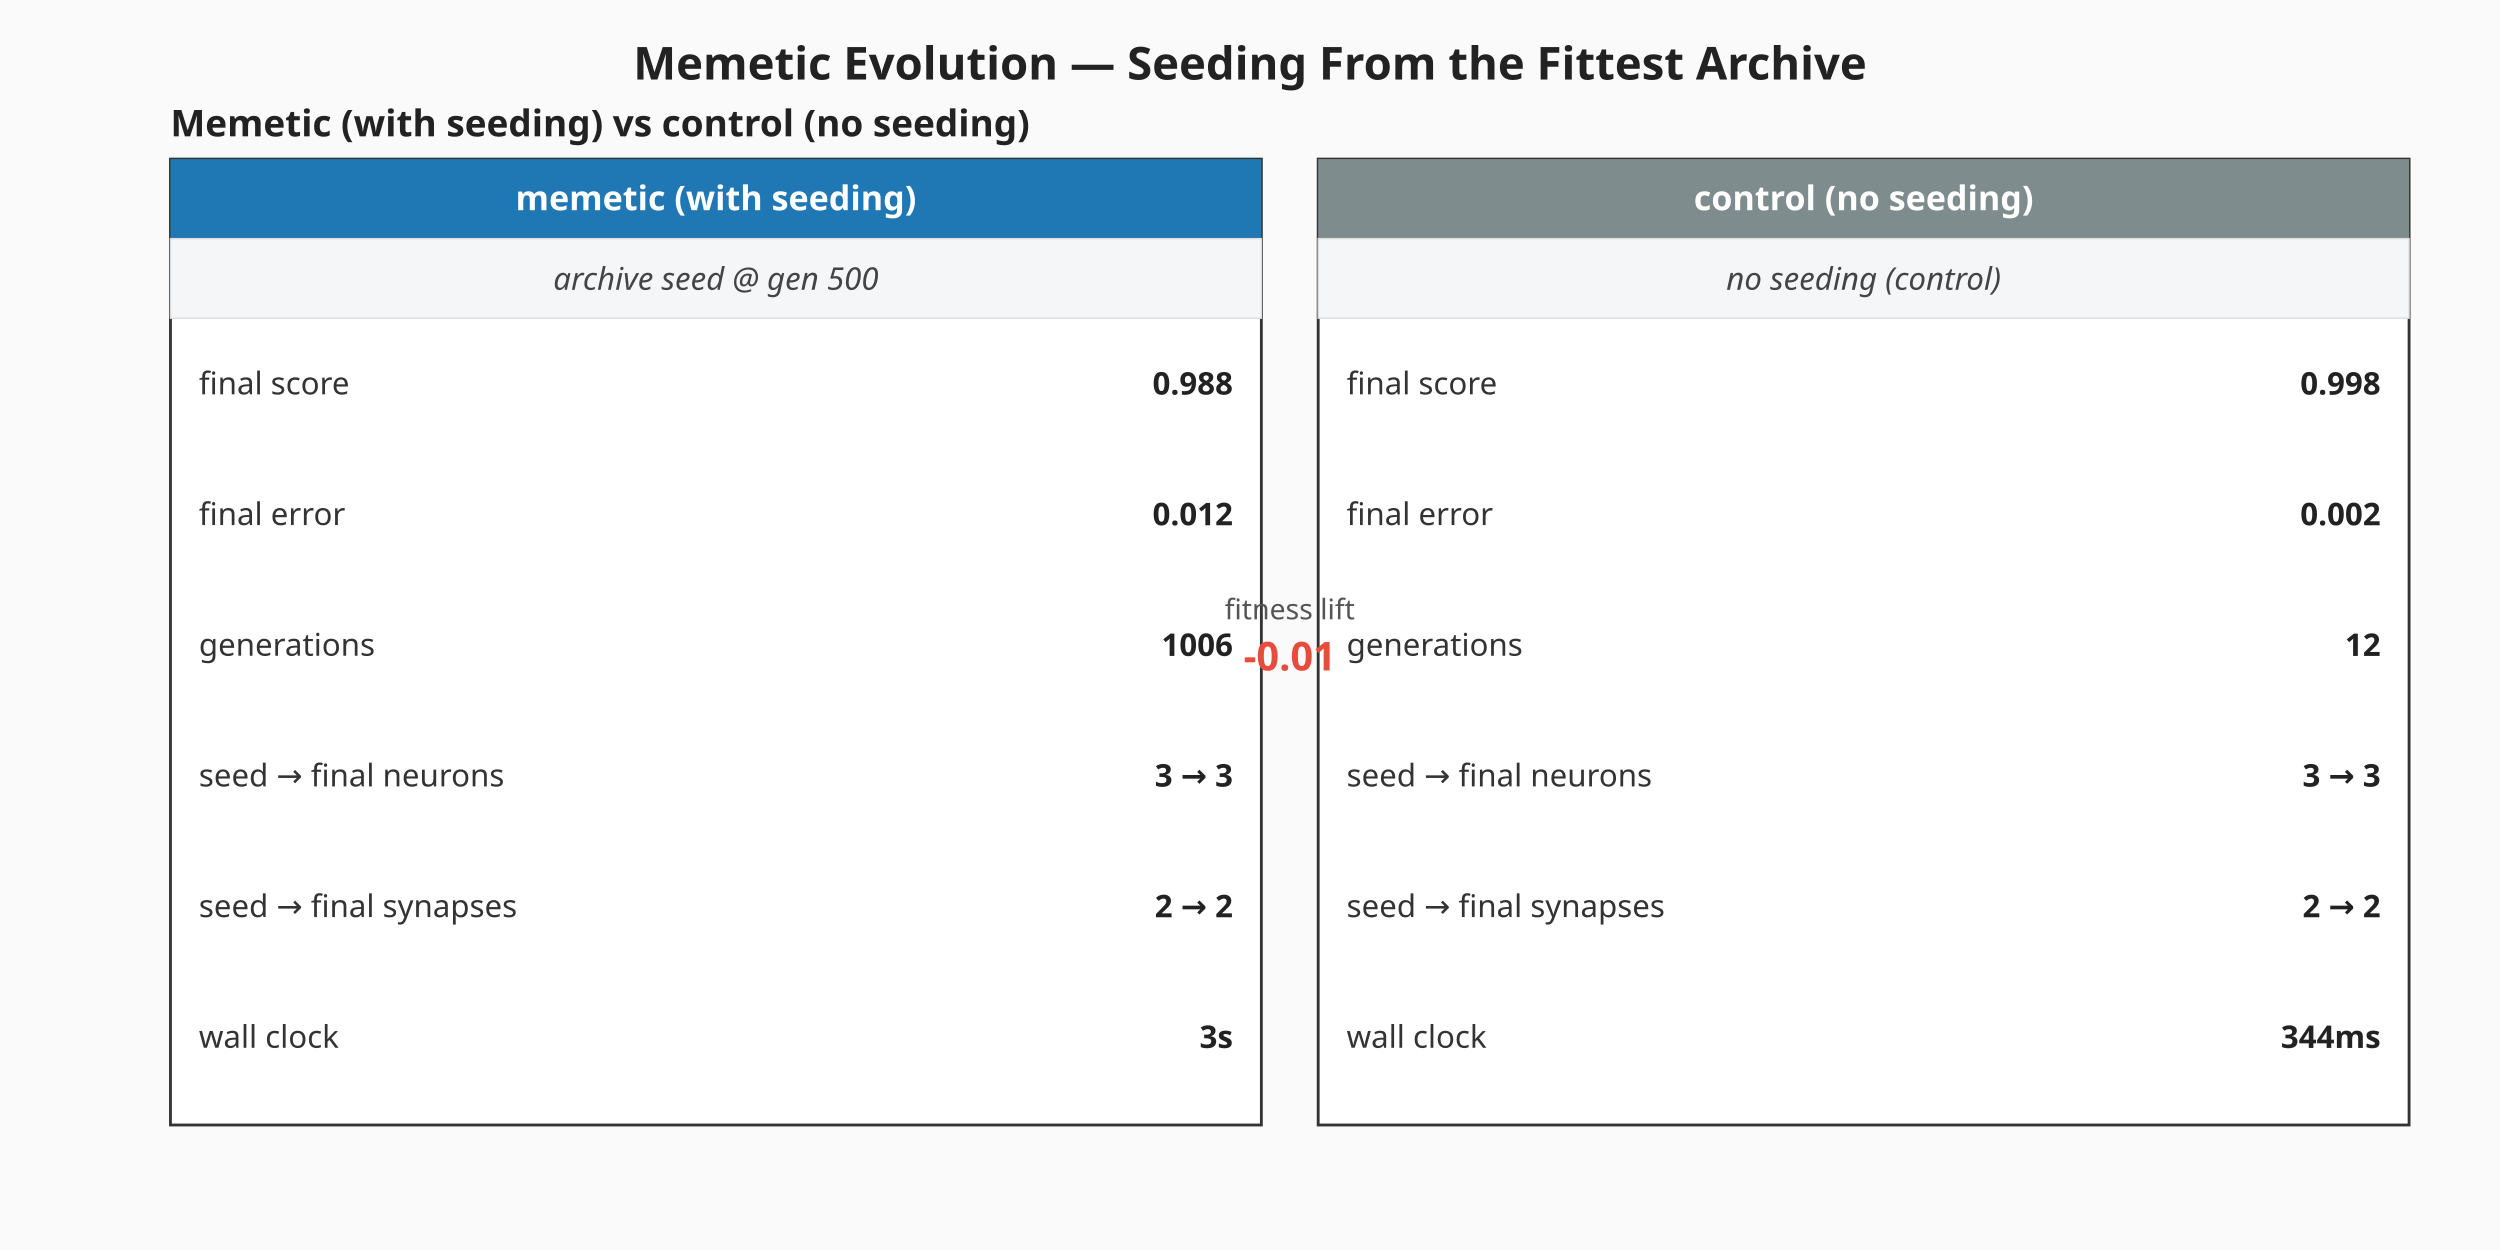
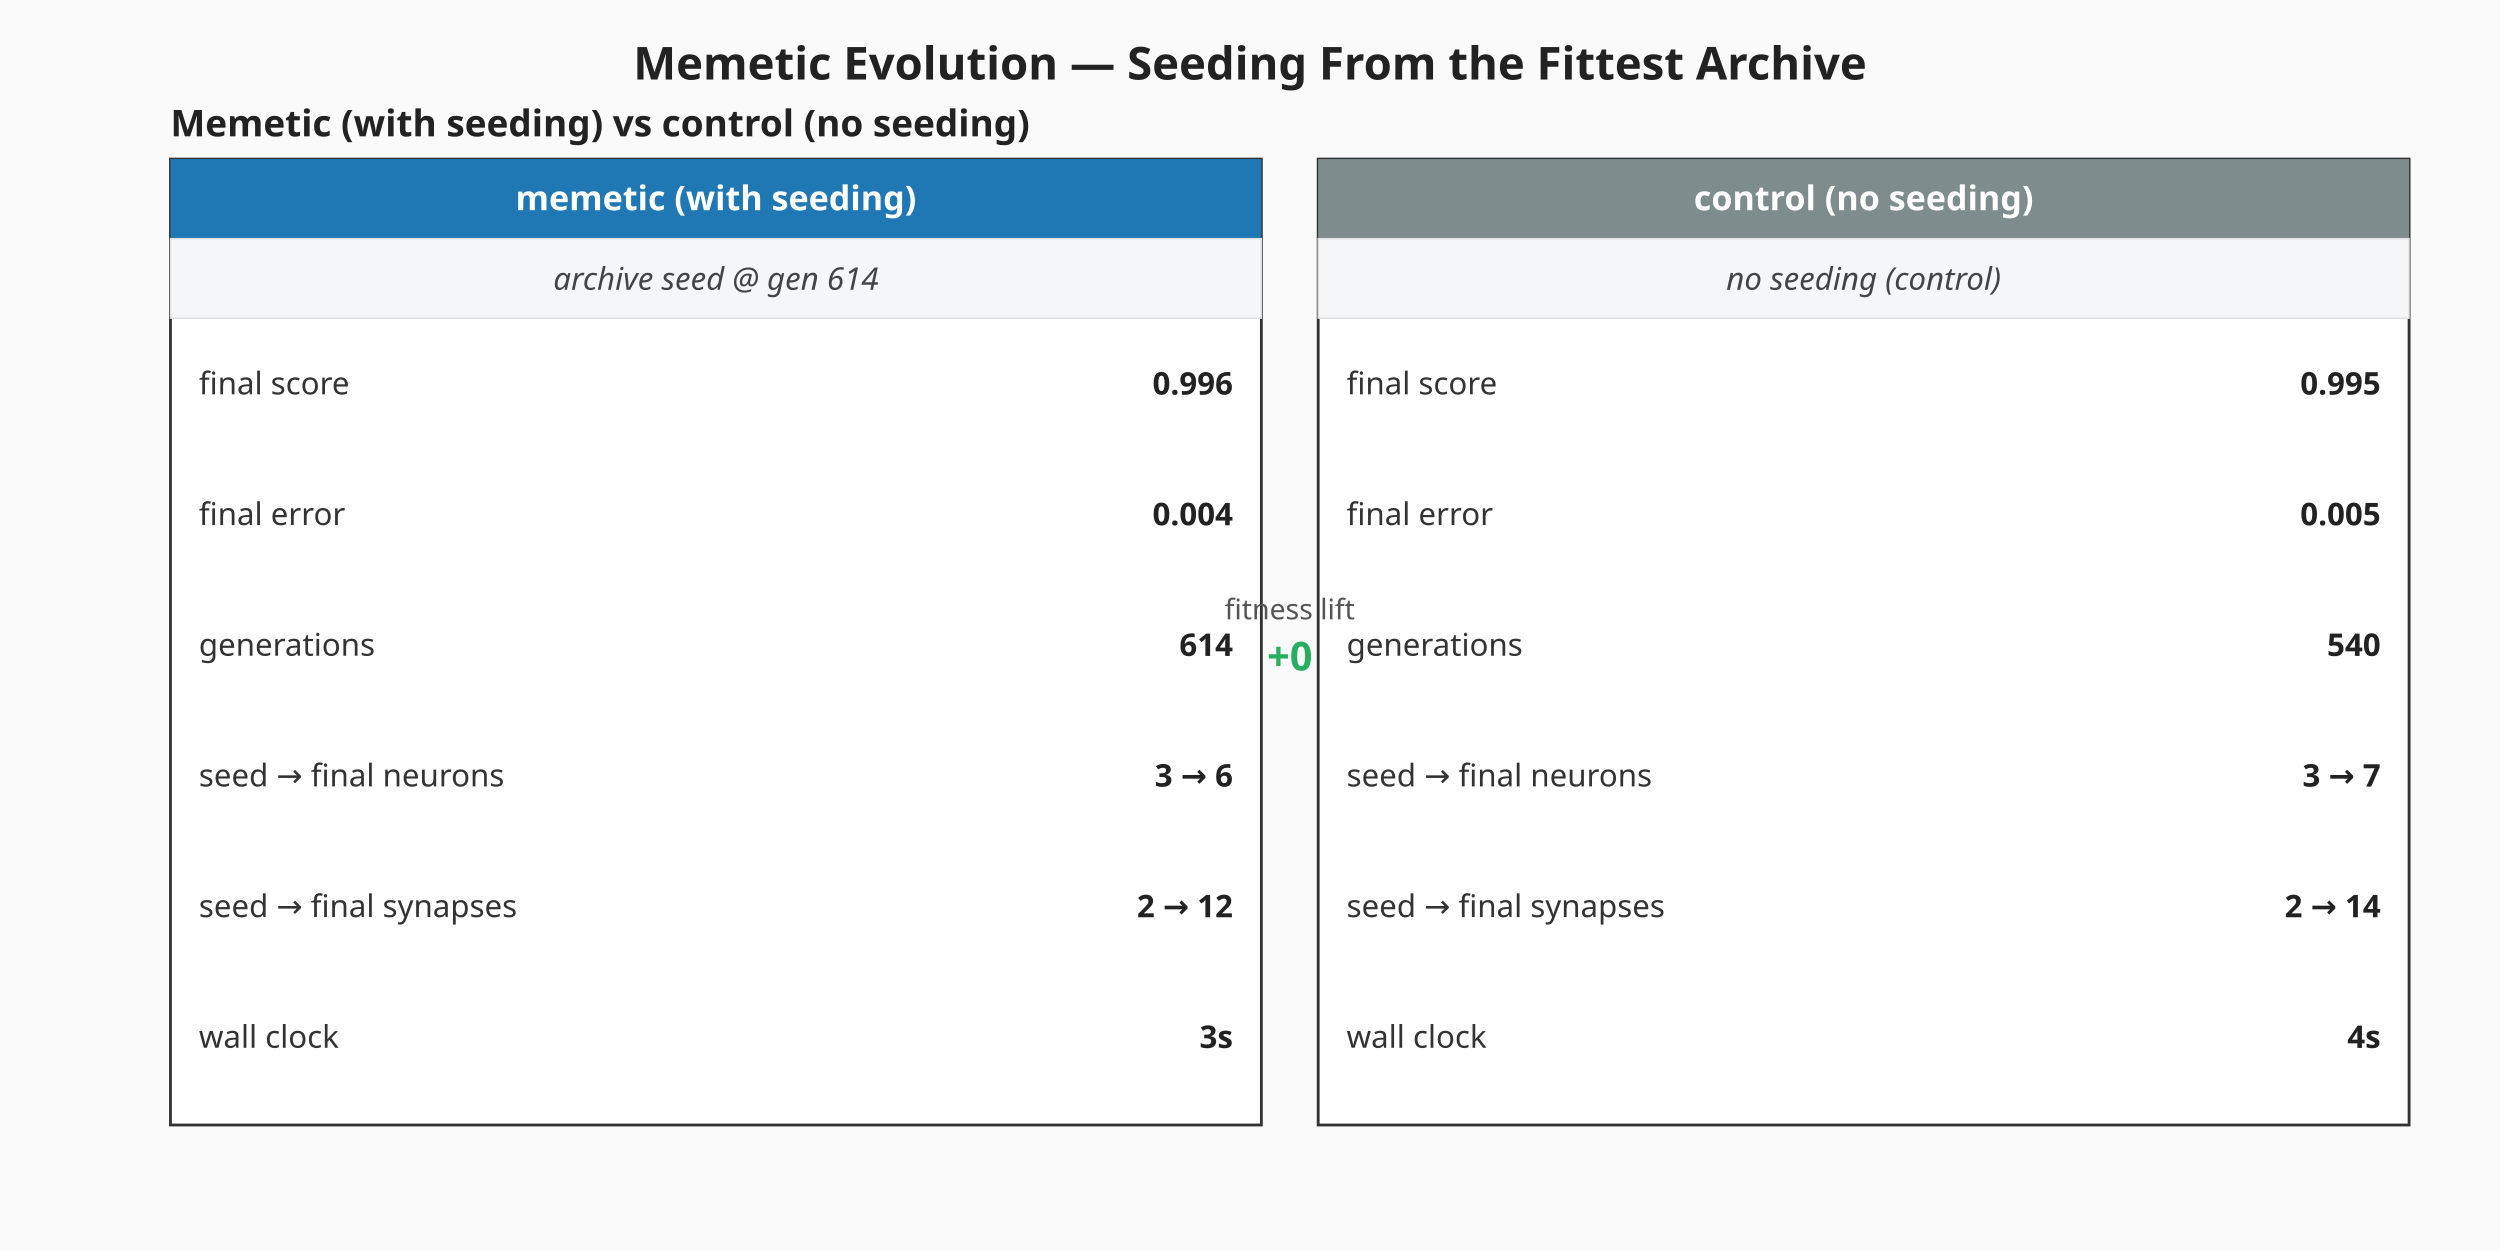
<svg xmlns="http://www.w3.org/2000/svg" viewBox="0 0 880 440" width="880" height="440" role="img" aria-label="Memetic vs control milestone summary">
  <rect width="880" height="440" fill="#fafafa" />
  <text x="440" y="28" text-anchor="middle" font-family="sans-serif" font-size="16" font-weight="bold" fill="#222">Memetic Evolution — Seeding From the Fittest Archive</text>
  <g class="memetic-milestone-panel" font-family="sans-serif">
    <text x="60" y="48.00" font-size="13" font-weight="bold" fill="#222">Memetic (with seeding) vs control (no seeding)</text>
    <g class="memetic-column">
      <rect x="60.00" y="56.00" width="384.00" height="340.00" fill="#ffffff" stroke="#333" stroke-width="1" />
      <rect x="60.00" y="56.00" width="384.00" height="28.00" fill="#1f77b4" />
      <text x="252.00" y="74.00" text-anchor="middle" font-size="12" font-weight="bold" fill="#ffffff">memetic (with seeding)</text>
      <rect class="seeding-annotation" x="60.00" y="84.00" width="384.00" height="28.00" fill="#f4f6f8" stroke="#ddd" stroke-width="0.5" />
-       <text x="252.00" y="102.00" text-anchor="middle" font-size="11" fill="#444" font-style="italic">archive seed @ gen 500</text>
+       <text x="252.00" y="102.00" text-anchor="middle" font-size="11" fill="#444" font-style="italic">archive seed @ gen 614</text>
      <text x="70.00" y="135.00" dominant-baseline="middle" font-size="11" fill="#333">final score</text>
-       <text x="434.00" y="135.00" text-anchor="end" dominant-baseline="middle" font-size="11" font-weight="bold" fill="#222">0.988</text>
+       <text x="434.00" y="135.00" text-anchor="end" dominant-baseline="middle" font-size="11" font-weight="bold" fill="#222">0.996</text>
      <text x="70.00" y="181.00" dominant-baseline="middle" font-size="11" fill="#333">final error</text>
-       <text x="434.00" y="181.00" text-anchor="end" dominant-baseline="middle" font-size="11" font-weight="bold" fill="#222">0.012</text>
+       <text x="434.00" y="181.00" text-anchor="end" dominant-baseline="middle" font-size="11" font-weight="bold" fill="#222">0.004</text>
      <text x="70.00" y="227.00" dominant-baseline="middle" font-size="11" fill="#333">generations</text>
-       <text x="434.00" y="227.00" text-anchor="end" dominant-baseline="middle" font-size="11" font-weight="bold" fill="#222">1006</text>
+       <text x="434.00" y="227.00" text-anchor="end" dominant-baseline="middle" font-size="11" font-weight="bold" fill="#222">614</text>
      <text x="70.00" y="273.00" dominant-baseline="middle" font-size="11" fill="#333">seed → final neurons</text>
-       <text x="434.00" y="273.00" text-anchor="end" dominant-baseline="middle" font-size="11" font-weight="bold" fill="#222">3 → 3</text>
+       <text x="434.00" y="273.00" text-anchor="end" dominant-baseline="middle" font-size="11" font-weight="bold" fill="#222">3 → 6</text>
      <text x="70.00" y="319.00" dominant-baseline="middle" font-size="11" fill="#333">seed → final synapses</text>
-       <text x="434.00" y="319.00" text-anchor="end" dominant-baseline="middle" font-size="11" font-weight="bold" fill="#222">2 → 2</text>
+       <text x="434.00" y="319.00" text-anchor="end" dominant-baseline="middle" font-size="11" font-weight="bold" fill="#222">2 → 12</text>
      <text x="70.00" y="365.00" dominant-baseline="middle" font-size="11" fill="#333">wall clock</text>
      <text x="434.00" y="365.00" text-anchor="end" dominant-baseline="middle" font-size="11" font-weight="bold" fill="#222">3s</text>
    </g>
    <g class="control-column">
      <rect x="464.00" y="56.00" width="384.00" height="340.00" fill="#ffffff" stroke="#333" stroke-width="1" />
      <rect x="464.00" y="56.00" width="384.00" height="28.00" fill="#7f8c8d" />
      <text x="656.00" y="74.00" text-anchor="middle" font-size="12" font-weight="bold" fill="#ffffff">control (no seeding)</text>
      <rect class="seeding-annotation" x="464.00" y="84.00" width="384.00" height="28.00" fill="#f4f6f8" stroke="#ddd" stroke-width="0.5" />
      <text x="656.00" y="102.00" text-anchor="middle" font-size="11" fill="#444" font-style="italic">no seeding (control)</text>
      <text x="474.00" y="135.00" dominant-baseline="middle" font-size="11" fill="#333">final score</text>
-       <text x="838.00" y="135.00" text-anchor="end" dominant-baseline="middle" font-size="11" font-weight="bold" fill="#222">0.998</text>
+       <text x="838.00" y="135.00" text-anchor="end" dominant-baseline="middle" font-size="11" font-weight="bold" fill="#222">0.995</text>
      <text x="474.00" y="181.00" dominant-baseline="middle" font-size="11" fill="#333">final error</text>
-       <text x="838.00" y="181.00" text-anchor="end" dominant-baseline="middle" font-size="11" font-weight="bold" fill="#222">0.002</text>
+       <text x="838.00" y="181.00" text-anchor="end" dominant-baseline="middle" font-size="11" font-weight="bold" fill="#222">0.005</text>
      <text x="474.00" y="227.00" dominant-baseline="middle" font-size="11" fill="#333">generations</text>
-       <text x="838.00" y="227.00" text-anchor="end" dominant-baseline="middle" font-size="11" font-weight="bold" fill="#222">12</text>
+       <text x="838.00" y="227.00" text-anchor="end" dominant-baseline="middle" font-size="11" font-weight="bold" fill="#222">540</text>
      <text x="474.00" y="273.00" dominant-baseline="middle" font-size="11" fill="#333">seed → final neurons</text>
-       <text x="838.00" y="273.00" text-anchor="end" dominant-baseline="middle" font-size="11" font-weight="bold" fill="#222">3 → 3</text>
+       <text x="838.00" y="273.00" text-anchor="end" dominant-baseline="middle" font-size="11" font-weight="bold" fill="#222">3 → 7</text>
      <text x="474.00" y="319.00" dominant-baseline="middle" font-size="11" fill="#333">seed → final synapses</text>
-       <text x="838.00" y="319.00" text-anchor="end" dominant-baseline="middle" font-size="11" font-weight="bold" fill="#222">2 → 2</text>
+       <text x="838.00" y="319.00" text-anchor="end" dominant-baseline="middle" font-size="11" font-weight="bold" fill="#222">2 → 14</text>
      <text x="474.00" y="365.00" dominant-baseline="middle" font-size="11" fill="#333">wall clock</text>
-       <text x="838.00" y="365.00" text-anchor="end" dominant-baseline="middle" font-size="11" font-weight="bold" fill="#222">344ms</text>
+       <text x="838.00" y="365.00" text-anchor="end" dominant-baseline="middle" font-size="11" font-weight="bold" fill="#222">4s</text>
    </g>
    <text x="454.00" y="218.00" text-anchor="middle" font-size="10" fill="#555">fitness lift</text>
-     <text x="454.00" y="236.00" text-anchor="middle" font-size="14" font-weight="bold" fill="#e74c3c">-0.01</text>
+     <text x="454.00" y="236.00" text-anchor="middle" font-size="14" font-weight="bold" fill="#27ae60">+0</text>
  </g>
</svg>
